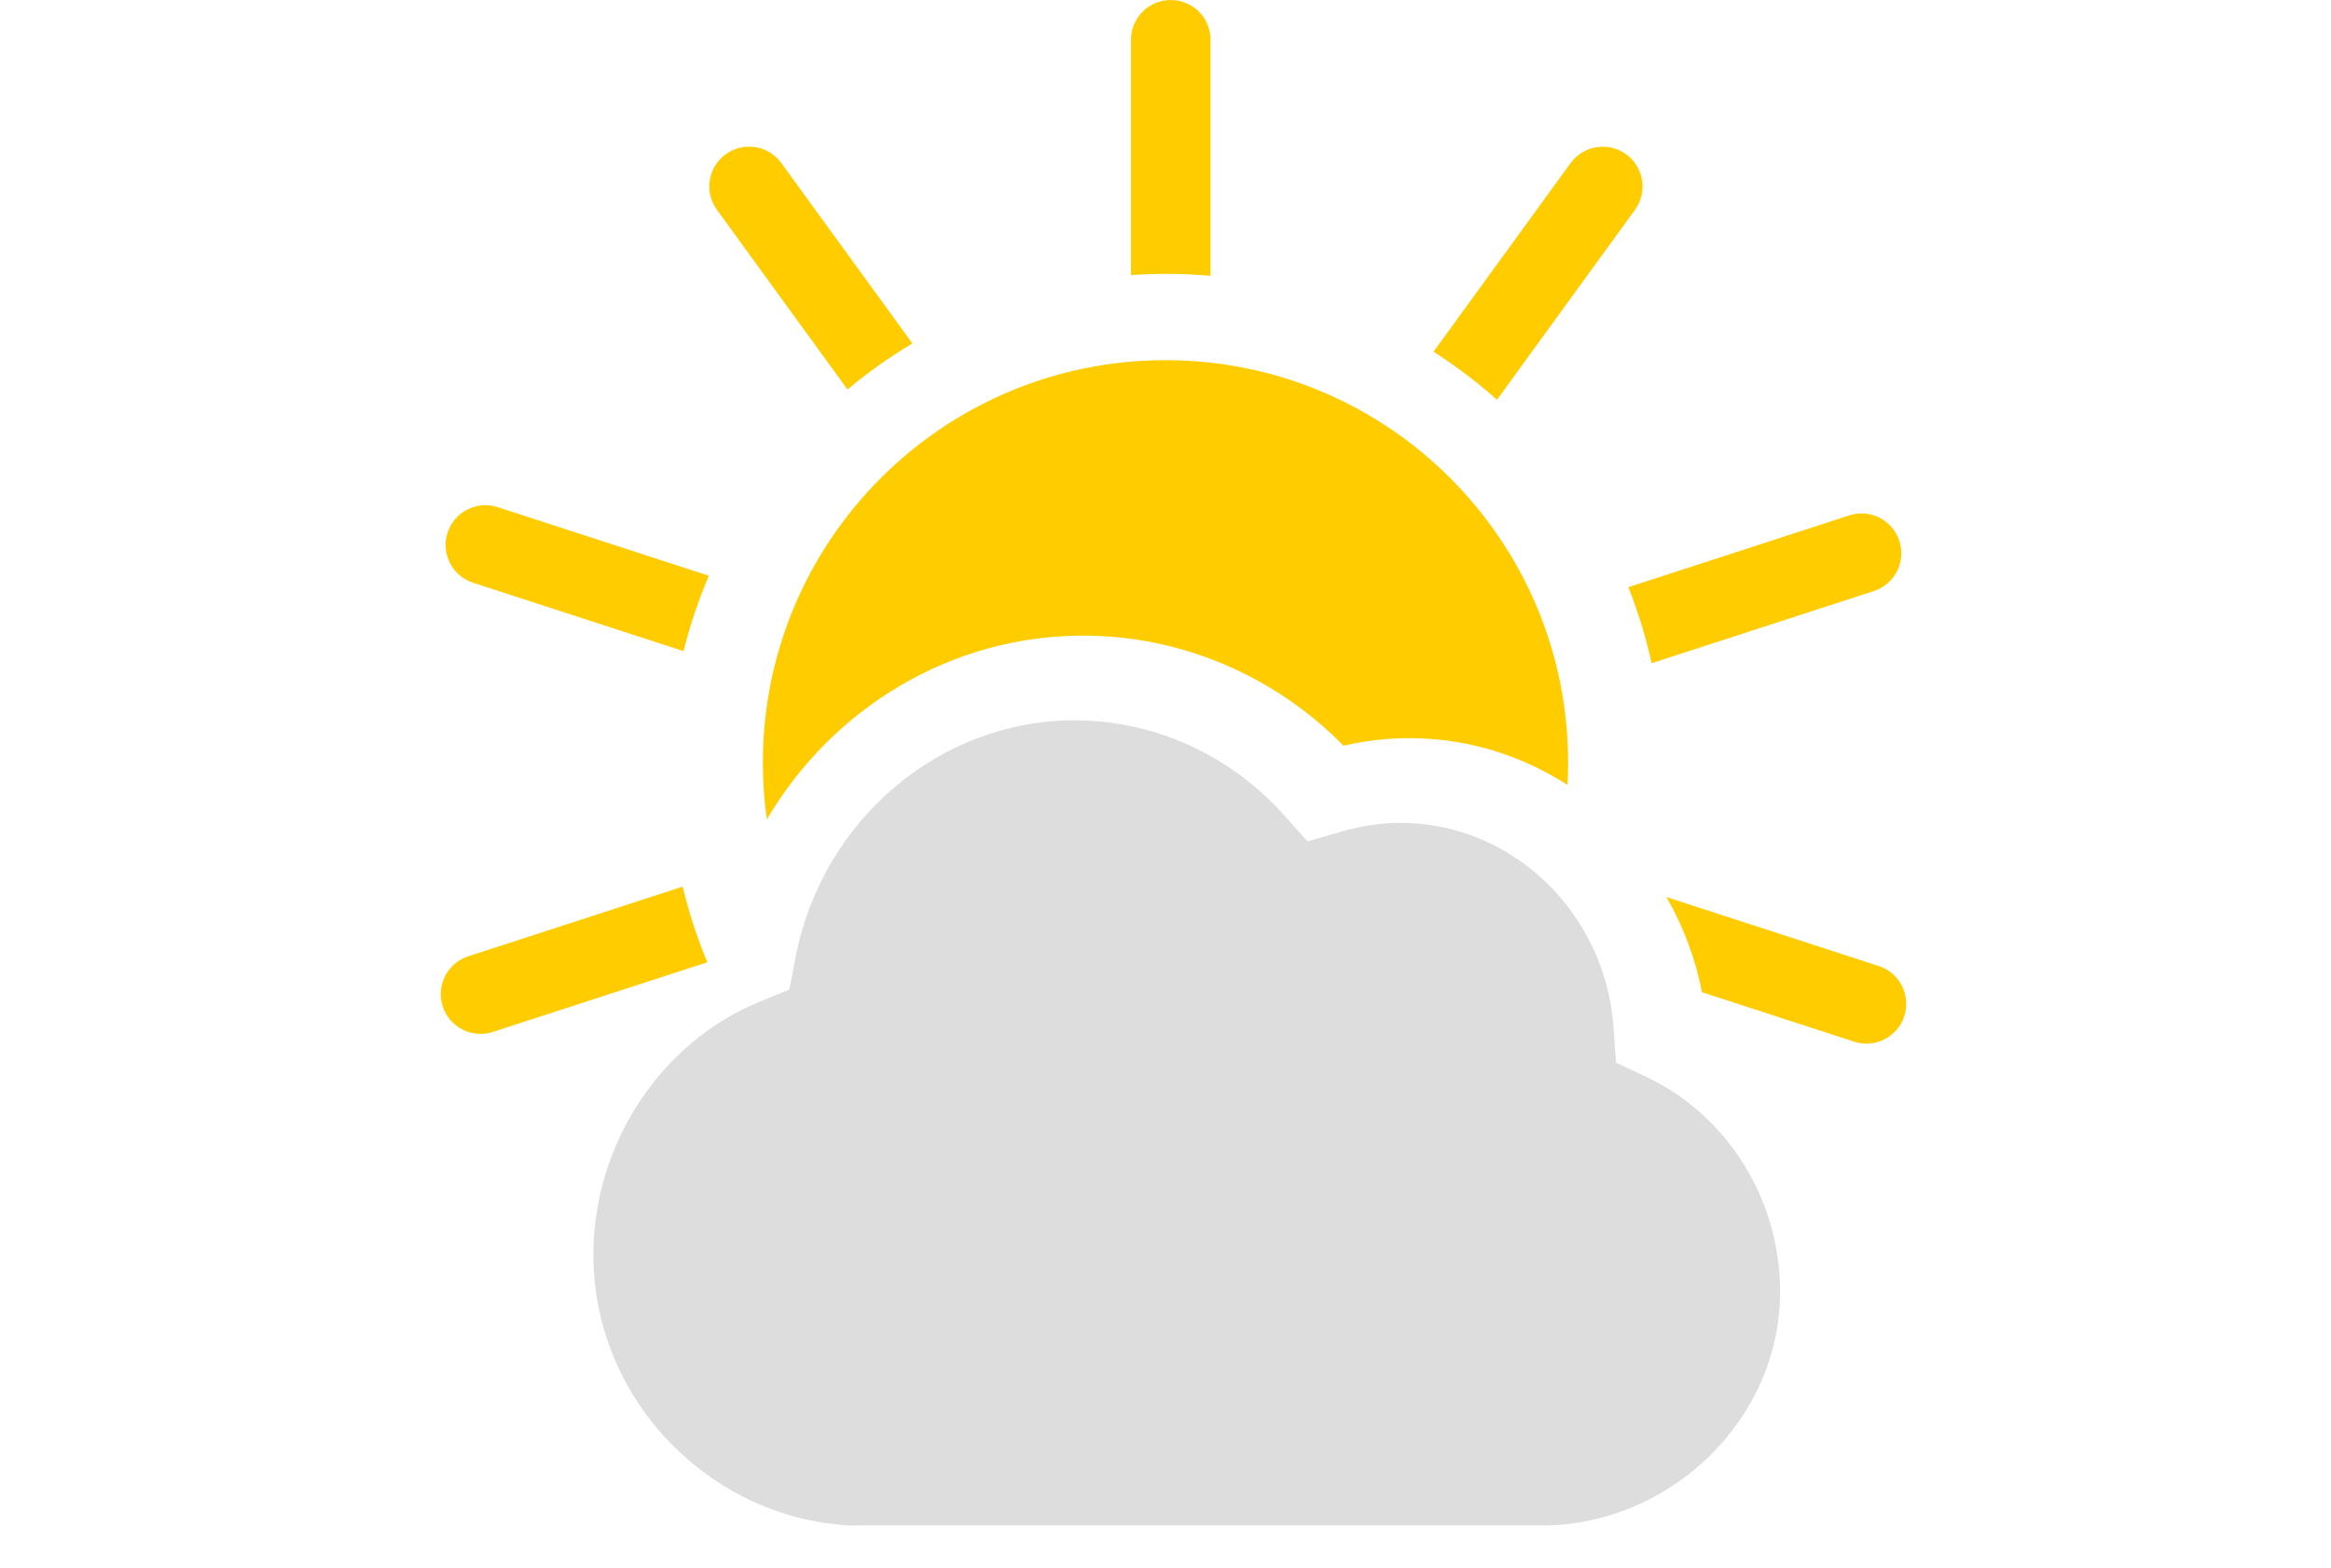
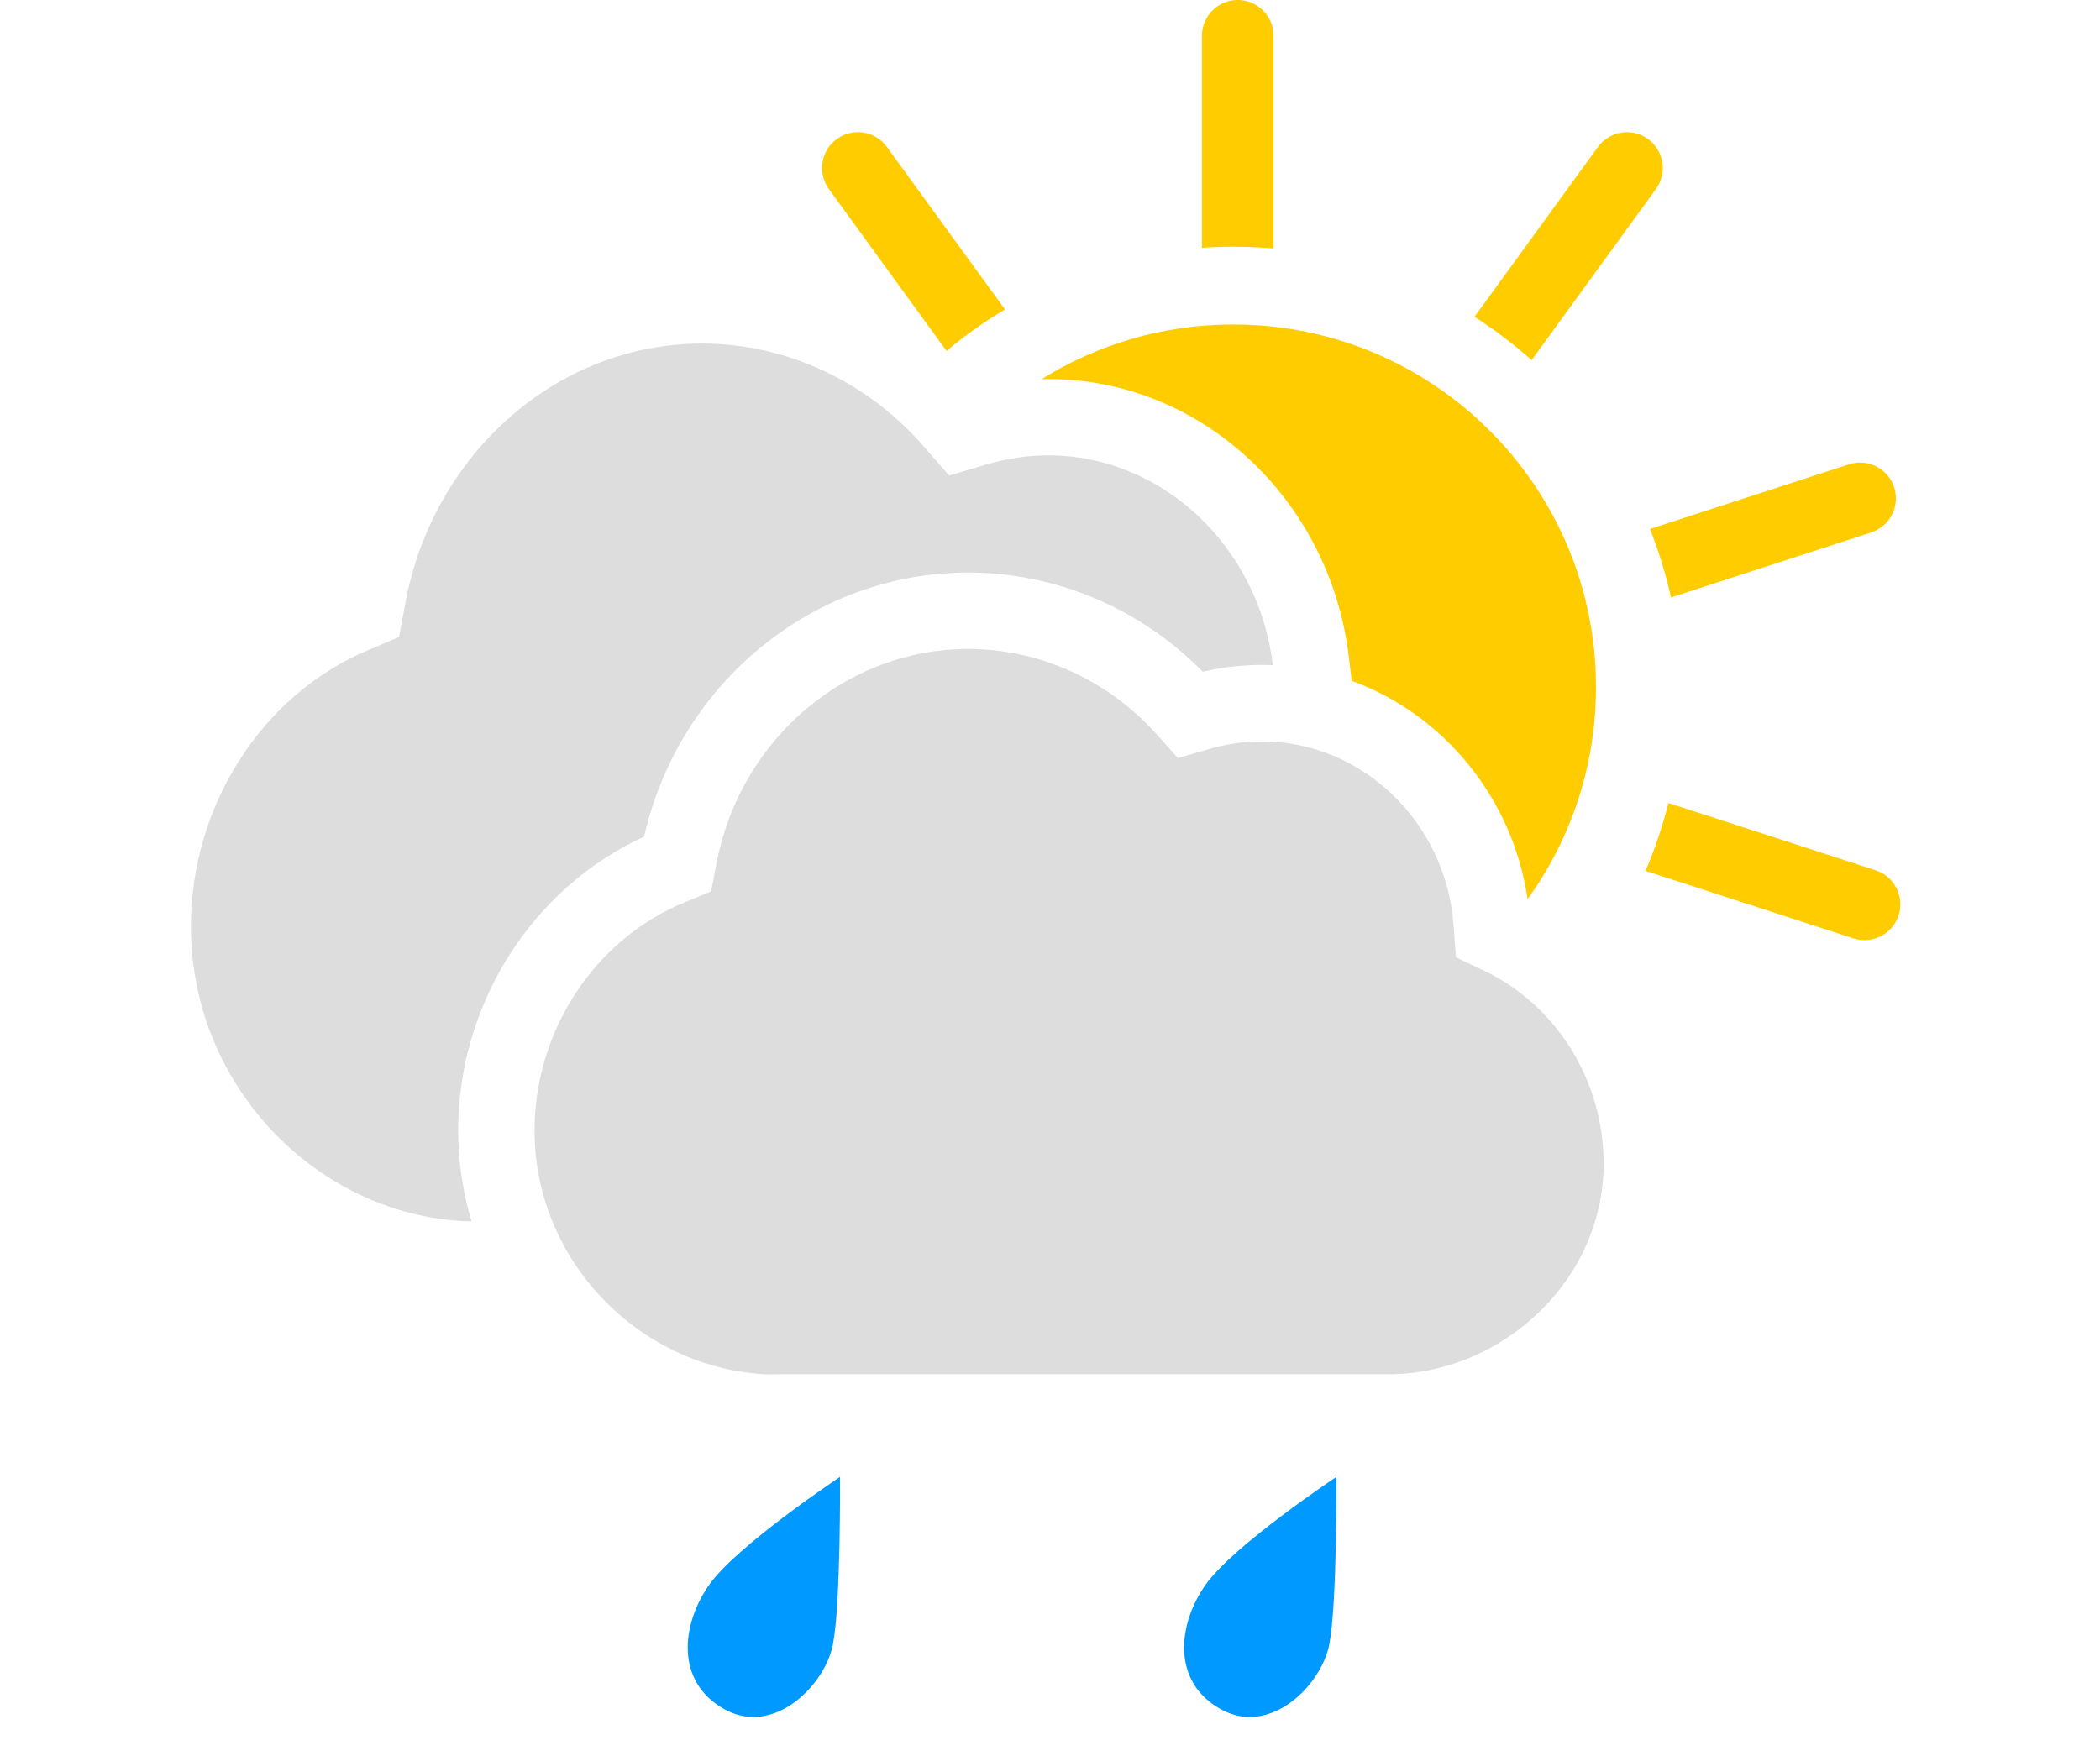
- <svg xmlns="http://www.w3.org/2000/svg" height="37" viewbox="0 0 55 37" width="55">
+ <svg xmlns="http://www.w3.org/2000/svg" height="46" viewbox="0 0 55 46" width="55">
  <g fill="none" fill-rule="evenodd">
-     <g fill="#fc0" transform="translate(10)">
-       <path d="m16.686 6.492v-5.554c0-.518.42-.938.938-.938.518 0 .938.42.938.938v5.571c-.344-.03-.692-.046-1.044-.046-.28 0-.558.01-.833.029zm7.138 1.808 3.234-4.451c.305-.419.892-.512 1.311-.208s.512.892.208 1.311l-3.256 4.482c-.467-.416-.967-.795-1.496-1.134zm4.597 5.557 5.213-1.694c.493-.16 1.022.11 1.182.603.16.493-.11 1.022-.603 1.182l-5.242 1.703c-.136-.618-.322-1.217-.551-1.794zm.898 7.313 5.01 1.628c.493.16.763.69.603 1.182-.16.493-.69.763-1.182.603l-3.592-1.167c-.156-.805-.444-1.562-.838-2.246zm-22.631 1.539-5.06 1.644c-.493.16-1.022-.11-1.182-.603s.11-1.022.603-1.182l5.059-1.644c.147.615.342 1.211.581 1.785zm-.558-7.342-4.967-1.614c-.493-.16-.763-.69-.603-1.182.16-.493.69-.763 1.182-.603l4.983 1.619c-.244.571-.444 1.166-.596 1.78zm3.866-6.176-3.08-4.24c-.305-.419-.212-1.006.208-1.311s1.006-.212 1.311.208l3.093 4.257c-.54.321-1.052.685-1.531 1.086z" fill-rule="nonzero" />
-       <path d="m8.093 19.336c-.061-.436-.093-.882-.093-1.336 0-5.247 4.253-9.5 9.5-9.5s9.5 4.253 9.5 9.5c0 .176-.005.351-.014.525-1.085-.7-2.366-1.105-3.733-1.105-.519 0-1.039.06-1.553.178-1.625-1.655-3.84-2.598-6.143-2.598-3.122 0-5.921 1.716-7.463 4.336z" />
+     <g fill="#fc0" transform="translate(21)">
+       <path d="m10.479 6.492v-5.554c0-.518.42-.938.938-.938s.938.42.938.938v5.571c-.344-.03-.692-.046-1.044-.046-.28 0-.558.01-.833.029zm7.138 1.808 3.234-4.451c.305-.419.892-.512 1.311-.208.419.305.512.892.208 1.311l-3.256 4.482c-.467-.416-.967-.795-1.496-1.134zm4.597 5.557 5.213-1.694c.493-.16 1.022.11 1.182.603.16.493-.11 1.022-.603 1.182l-5.242 1.703c-.136-.618-.322-1.217-.551-1.794zm.481 7.178 5.427 1.763c.493.16.763.69.603 1.182-.16.493-.69.763-1.182.603l-5.446-1.769c.245-.571.446-1.165.599-1.779zm-18.906-11.843-3.08-4.24c-.305-.419-.212-1.006.208-1.311s1.006-.212 1.311.208l3.093 4.257c-.54.321-1.052.685-1.531 1.086z" fill-rule="nonzero" />
+       <path d="m19.007 23.556c1.128-1.562 1.793-3.481 1.793-5.556 0-5.247-4.253-9.5-9.5-9.5-1.842 0-3.561.524-5.017 1.431.057-.001.114-.002.172-.002 4.008 0 7.372 3.155 7.868 7.256l.079.65c2.401.878 4.216 3.06 4.606 5.72z" />
    </g>
-     <path d="m38.131 25.078-.06-.839c-.193-2.702-2.397-4.819-5.019-4.819-.462 0-.931.068-1.392.202l-.809.234-.571-.637c-1.267-1.411-3.061-2.22-4.923-2.22-3.188 0-5.959 2.352-6.586 5.593l-.146.759-.697.287c-2.349.963-3.927 3.365-3.927 5.975 0 3.415 2.737 6.188 6 6.385.083.005.208.005.377 0h15.988c.066 0.0.111 0.0.135 0 2.916-.058 5.5-2.488 5.5-5.518 0-2.163-1.228-4.145-3.131-5.053z" fill="#ddd" />
+     <path d="m12.35 31.998c-3.965-.093-7.35-3.496-7.35-7.728 0-3.161 1.86-6.067 4.629-7.233l.821-.347.172-.919c.739-3.924 4.005-6.771 7.762-6.771 2.195 0 4.309.979 5.802 2.687l.674.771.954-.284c.544-.162 1.096-.245 1.641-.245 2.983 0 5.507 2.388 5.883 5.496-.095-.004-.19-.006-.285-.006-.519 0-1.039.06-1.553.178-1.625-1.655-3.84-2.598-6.143-2.598-4.06 0-7.573 2.901-8.488 6.919-2.938 1.347-4.869 4.391-4.869 7.696 0 .827.123 1.627.35 2.383zm25.781-6.92.738.351c1.903.907 3.131 2.89 3.131 5.053 0 3.068-2.676 5.518-5.635 5.518h-.365-15.623c-.169.005-.294.005-.377 0-3.263-.197-6-2.97-6-6.385 0-2.611 1.578-5.012 3.927-5.975l.697-.287.146-.759c.627-3.242 3.399-5.593 6.586-5.593 1.862 0 3.656.809 4.923 2.22l.571.637.809-.234c.462-.134.93-.202 1.392-.202 2.621 0 4.825 2.117 5.019 4.819z" fill="#ddd" />
+     <g fill="#09f">
+       <path d="m4.818 4.067c-.205 1.079-1.55 2.434-2.847 1.709s-1.124-2.235-.392-3.266 3.422-2.82 3.422-2.82.021 3.297-.184 4.376z" transform="translate(17 39)" />
+       <path d="m4.818 4.067c-.205 1.079-1.55 2.434-2.847 1.709s-1.124-2.235-.392-3.266 3.422-2.82 3.422-2.82.021 3.297-.184 4.376z" transform="translate(30 39)" />
+     </g>
  </g>
</svg>
